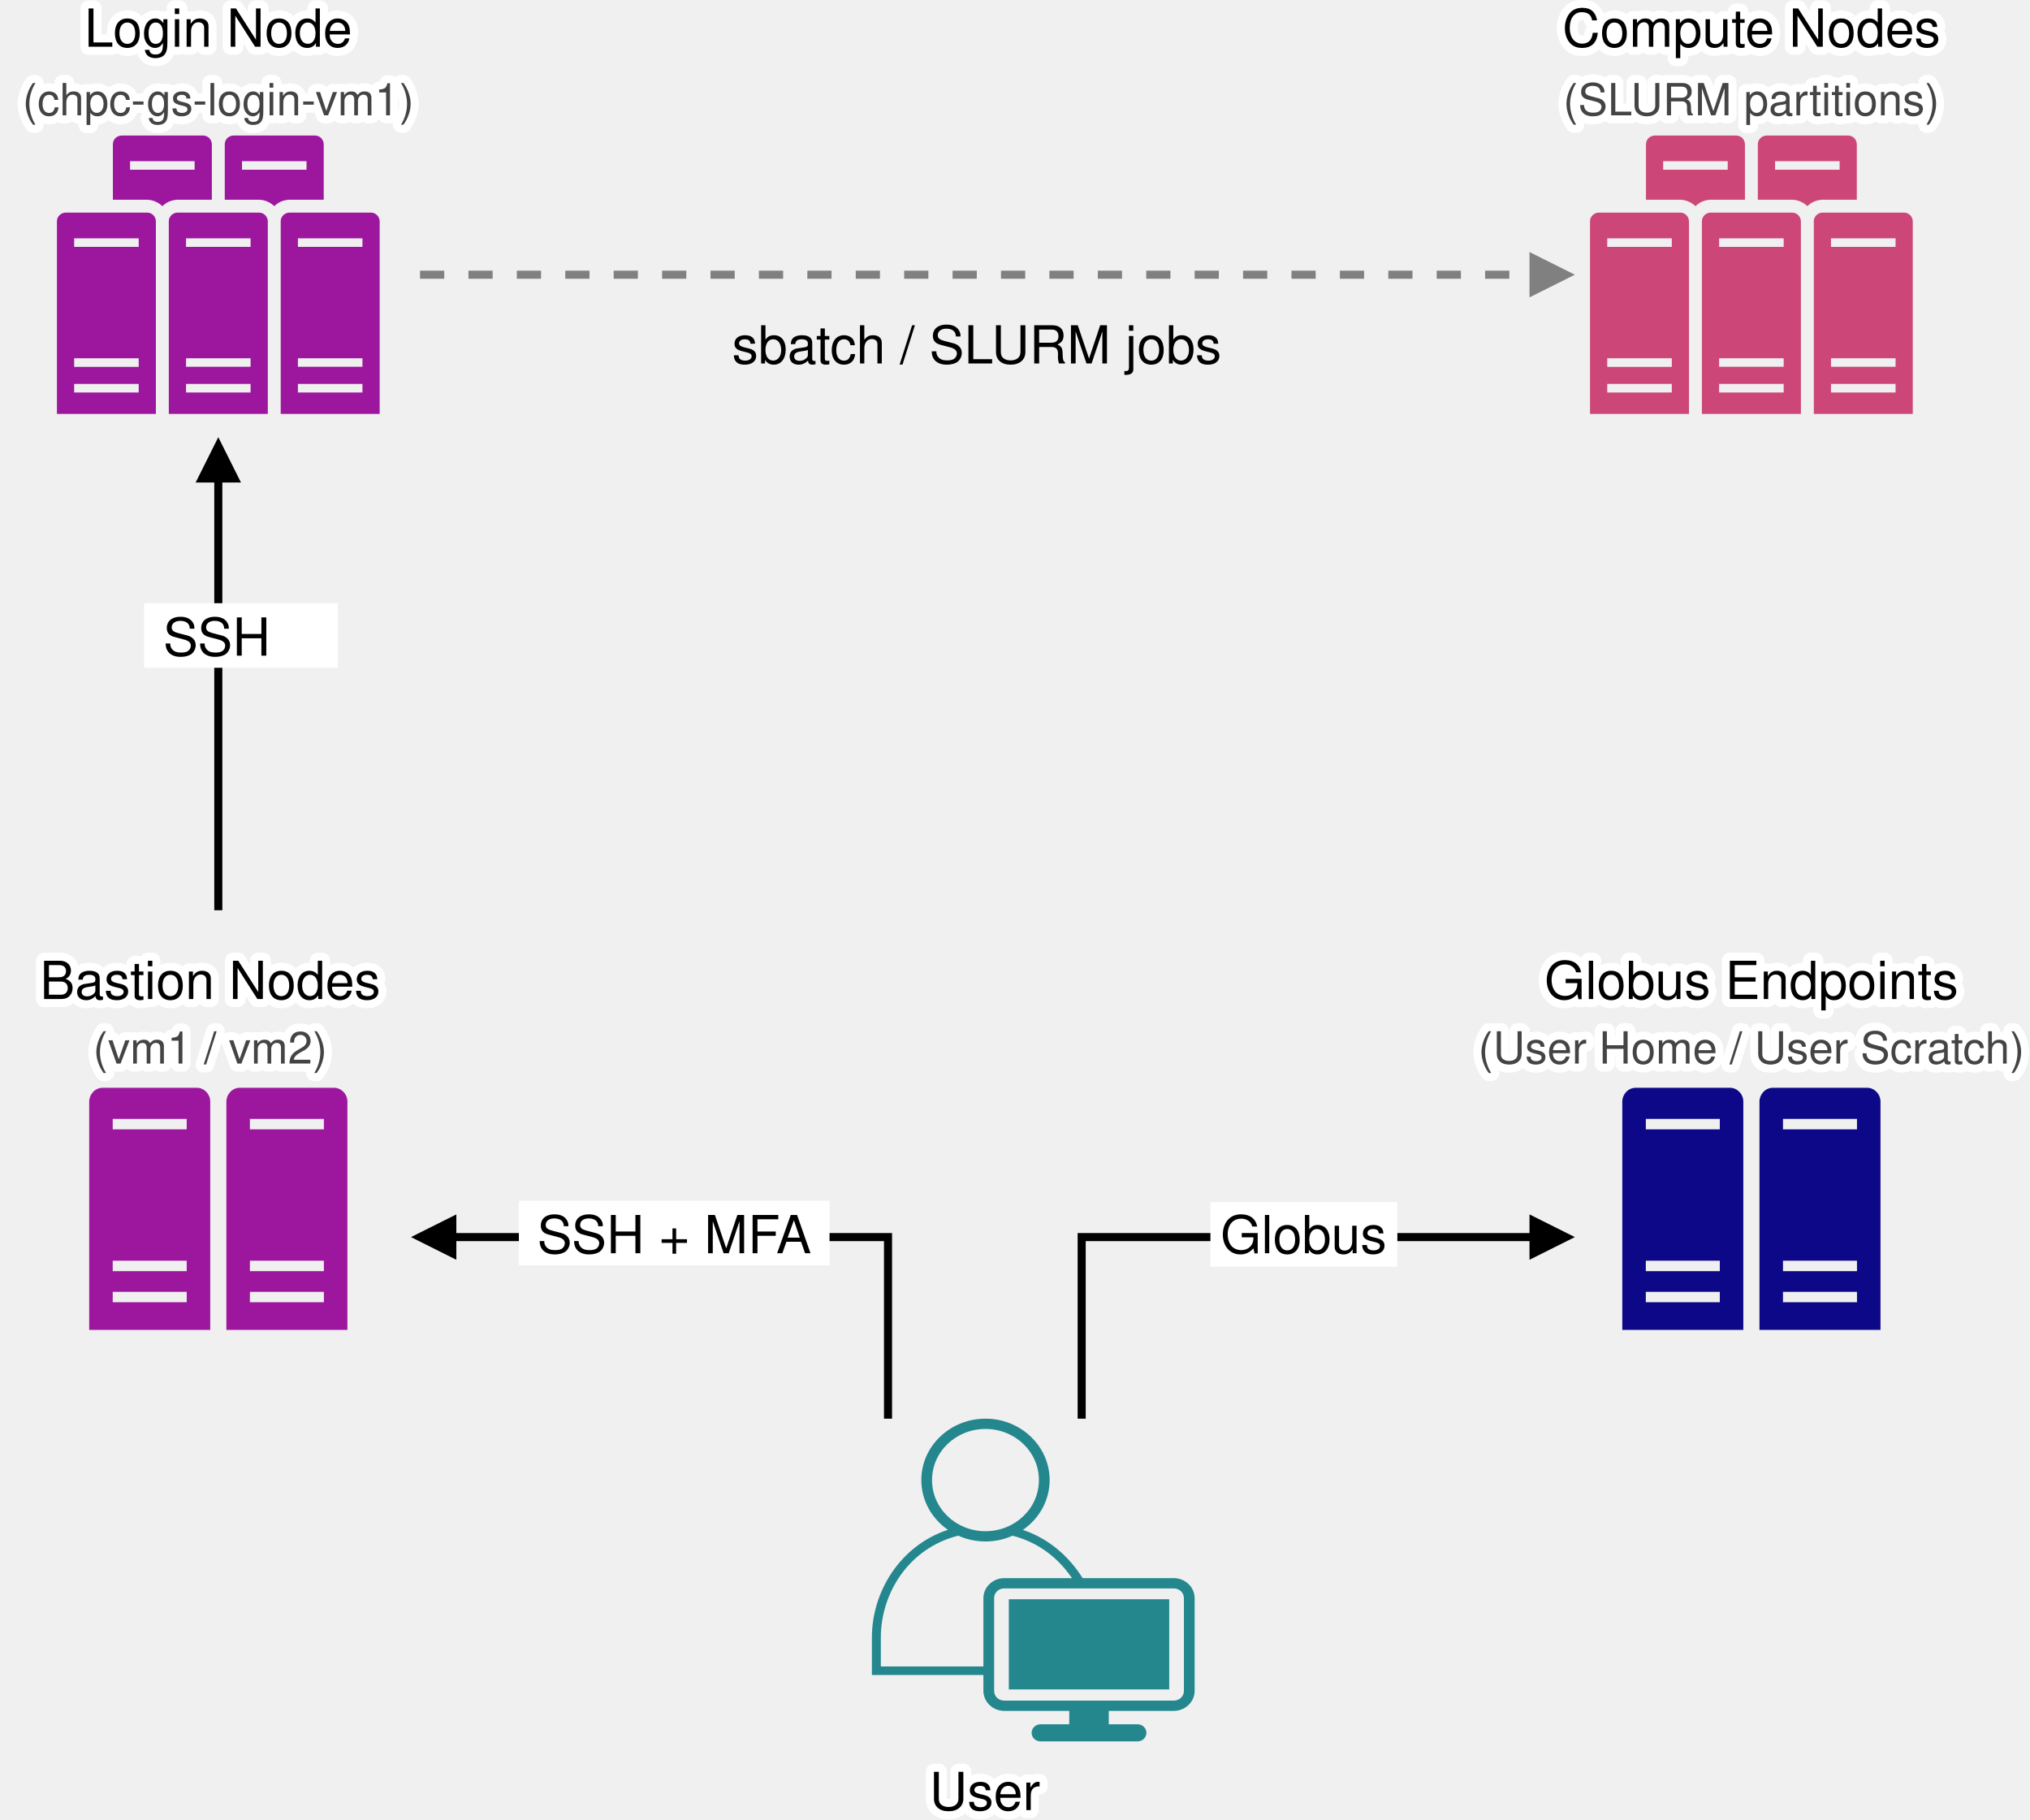
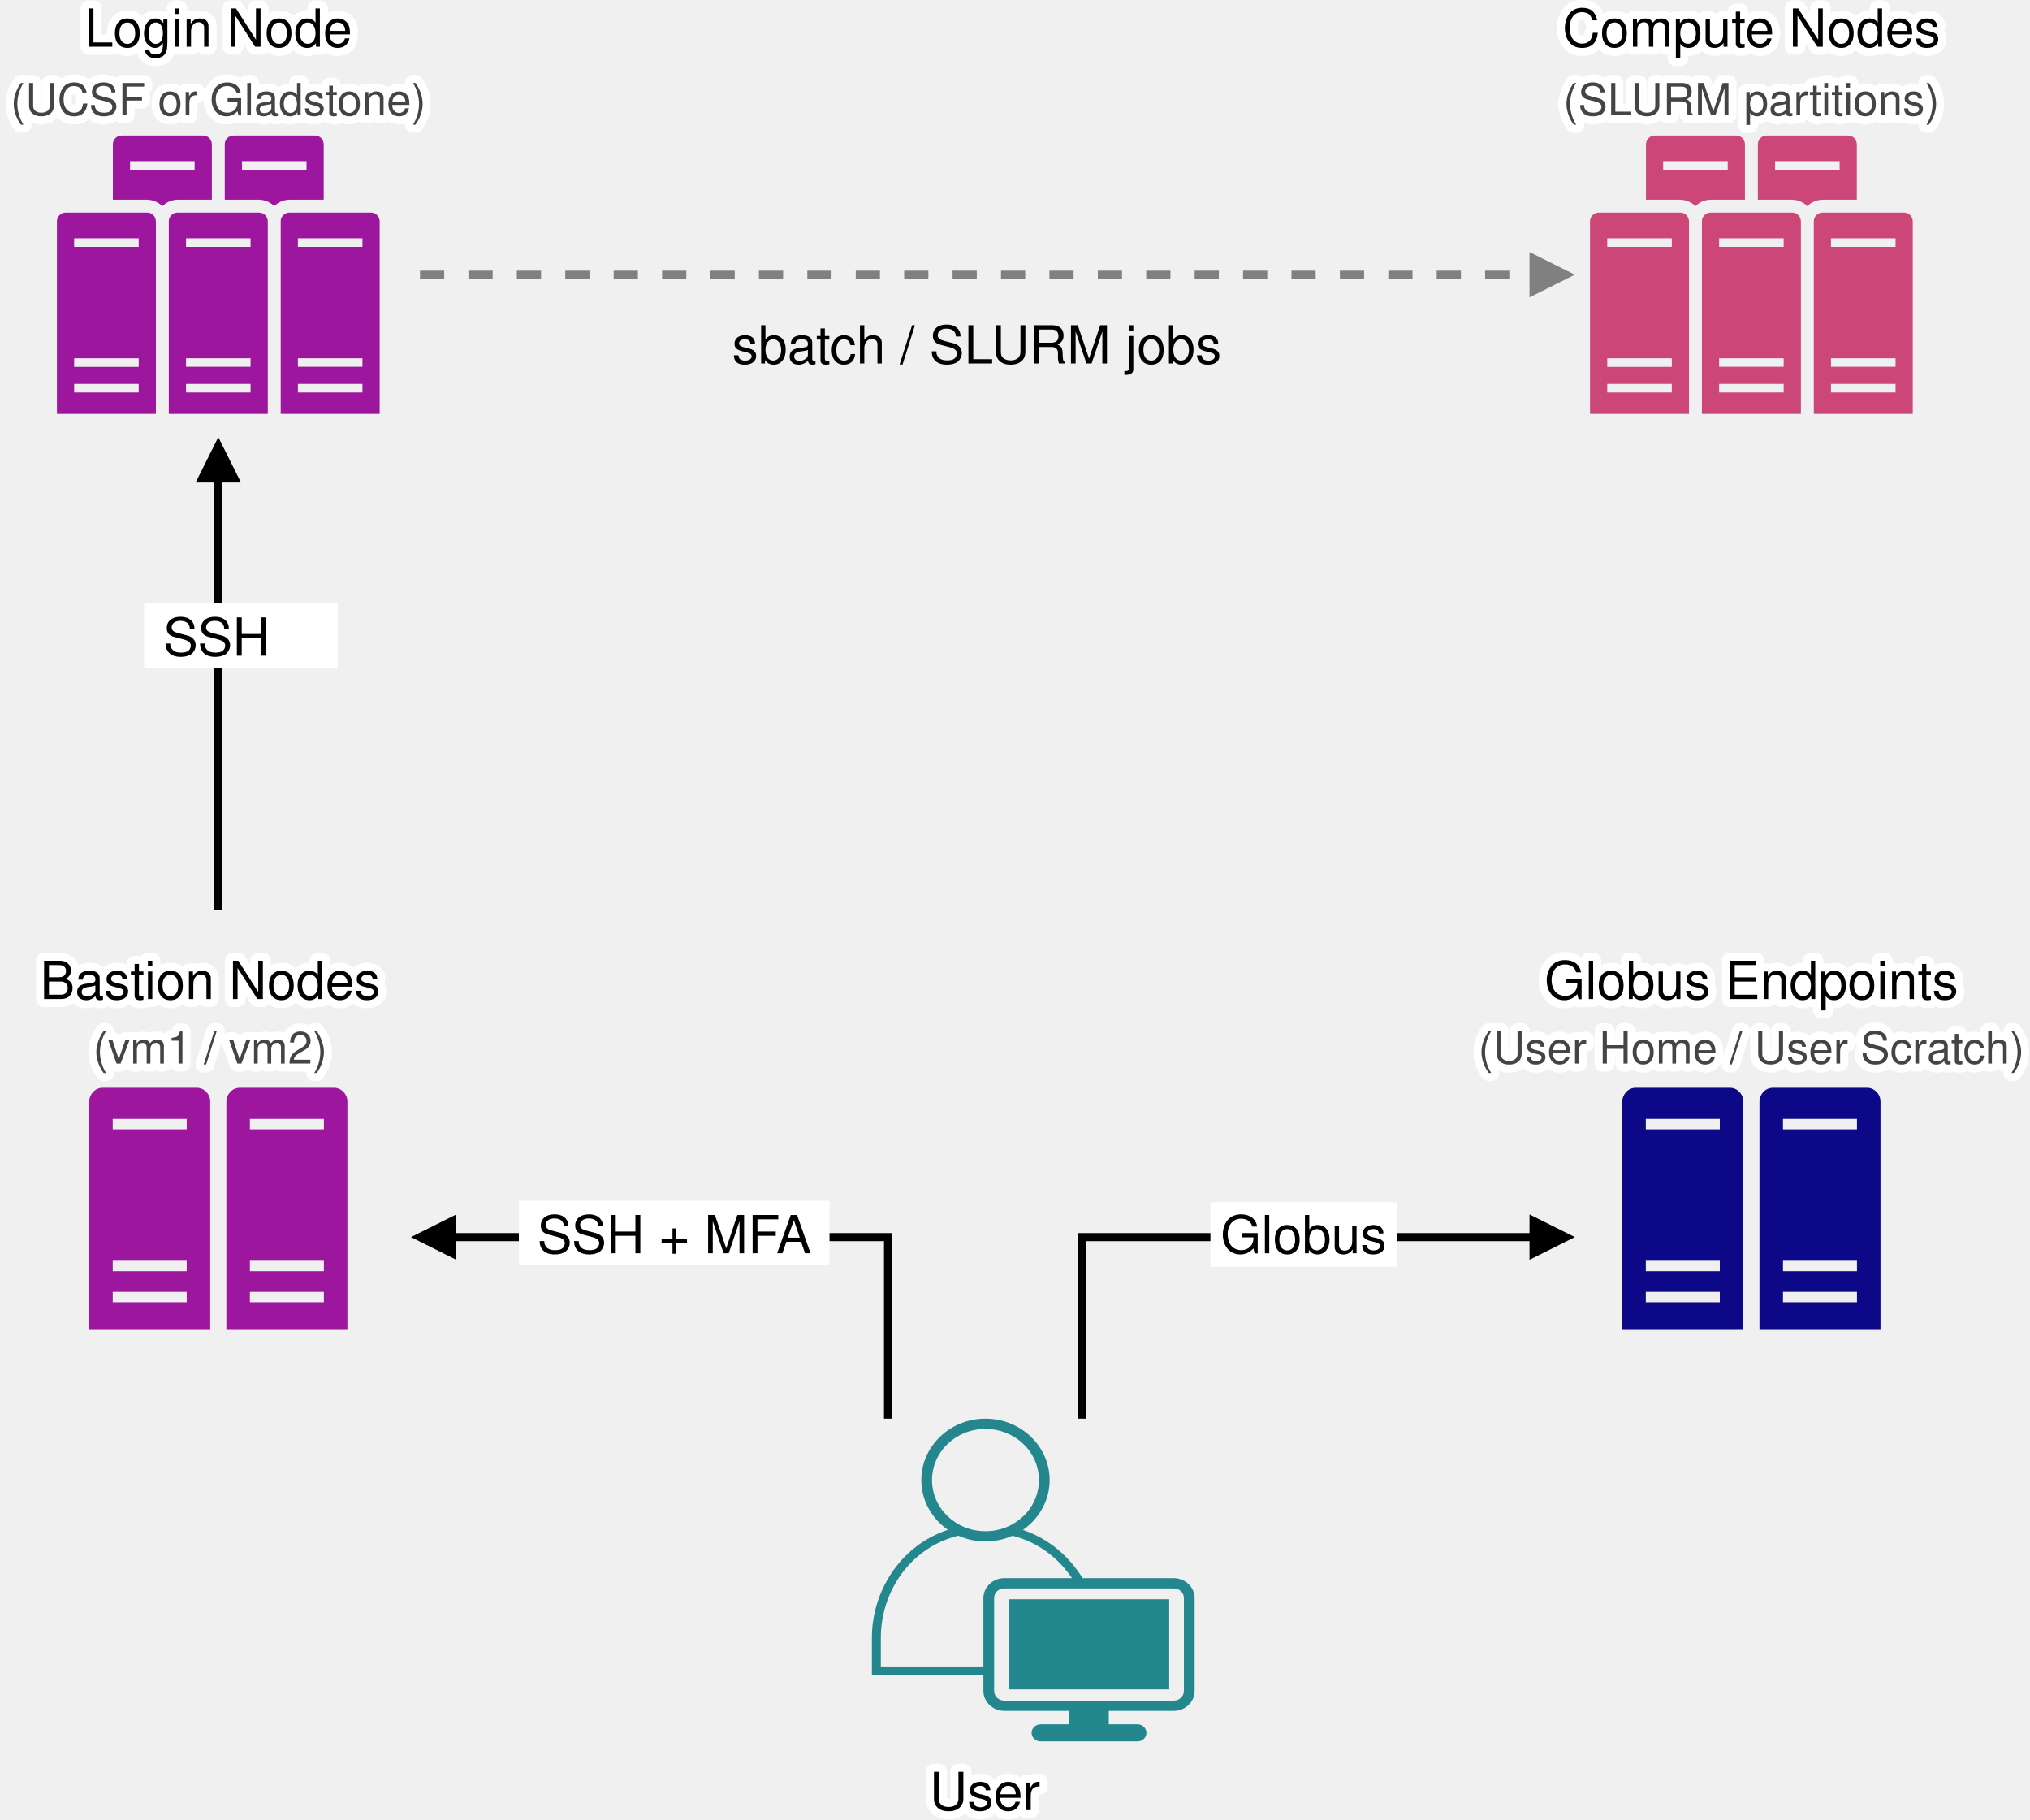
- <svg xmlns="http://www.w3.org/2000/svg" version="1.1" width="503.166" height="450.839" viewBox="80 0 503.166 450.839" content="&lt;mxfile host=&quot;app.diagrams.net&quot; agent=&quot;Claude&quot; version=&quot;24.0.0&quot;&gt;&#10;  &lt;diagram name=&quot;CoreHPC&quot; id=&quot;corehpc-1&quot;&gt;&#10;    &lt;mxGraphModel dx=&quot;1422&quot; dy=&quot;800&quot; grid=&quot;1&quot; gridSize=&quot;10&quot; guides=&quot;1&quot; tooltips=&quot;1&quot;&#10;                  connect=&quot;1&quot; arrows=&quot;1&quot; fold=&quot;1&quot; page=&quot;1&quot; pageScale=&quot;1&quot;&#10;                  pageWidth=&quot;850&quot; pageHeight=&quot;1100&quot; math=&quot;0&quot; shadow=&quot;0&quot;&gt;&#10;      &lt;root&gt;&#10;        &lt;mxCell id=&quot;0&quot;/&gt;&#10;        &lt;mxCell id=&quot;1&quot; parent=&quot;0&quot;/&gt;&#10;        &lt;mxCell id=&quot;login&quot; value=&quot;Login Node&#10;(chpc-ucsf-login-vm1)&quot; style=&quot;sketch=0;pointerEvents=1;shadow=0;dashed=0;html=1;strokeColor=none;labelPosition=center;verticalLabelPosition=bottom;verticalAlign=top;outlineConnect=0;align=center;shape=mxgraph.office.servers.physical_host_farm;fillColor=#ED7953;fontSize=13;&quot; vertex=&quot;1&quot; parent=&quot;1&quot;&gt;&#10;          &lt;mxGeometry x=&quot;70&quot; y=&quot;70&quot; width=&quot;80&quot; height=&quot;69&quot; as=&quot;geometry&quot;/&gt;&#10;        &lt;/mxCell&gt;&#10;        &lt;mxCell id=&quot;compute&quot; value=&quot;Compute Nodes&#10;(SLURM partitions)&quot; style=&quot;sketch=0;pointerEvents=1;shadow=0;dashed=0;html=1;strokeColor=none;labelPosition=center;verticalLabelPosition=bottom;verticalAlign=top;outlineConnect=0;align=center;shape=mxgraph.office.servers.physical_host_farm;fillColor=#CC4778;fontSize=13;&quot; vertex=&quot;1&quot; parent=&quot;1&quot;&gt;&#10;          &lt;mxGeometry x=&quot;610&quot; y=&quot;70&quot; width=&quot;80&quot; height=&quot;69&quot; as=&quot;geometry&quot;/&gt;&#10;        &lt;/mxCell&gt;&#10;        &lt;mxCell id=&quot;bastion_g&quot; value=&quot;&quot; style=&quot;group;fontSize=13;&quot; vertex=&quot;1&quot; connectable=&quot;0&quot; parent=&quot;1&quot;&gt;&#10;          &lt;mxGeometry x=&quot;70&quot; y=&quot;230&quot; width=&quot;80&quot; height=&quot;88&quot; as=&quot;geometry&quot;/&gt;&#10;        &lt;/mxCell&gt;&#10;        &lt;mxCell id=&quot;bastion_g2&quot; value=&quot;&quot; style=&quot;group;fontSize=13;&quot; vertex=&quot;1&quot; connectable=&quot;0&quot; parent=&quot;bastion_g&quot;&gt;&#10;          &lt;mxGeometry x=&quot;0&quot; y=&quot;0&quot; width=&quot;64&quot; height=&quot;60&quot; as=&quot;geometry&quot;/&gt;&#10;        &lt;/mxCell&gt;&#10;        &lt;mxCell id=&quot;bastion_h1&quot; value=&quot;&quot; style=&quot;fontColor=#0066CC;verticalAlign=top;verticalLabelPosition=bottom;labelPosition=center;align=center;html=1;outlineConnect=0;fillColor=#9C179E;strokeColor=none;gradientColor=none;gradientDirection=north;strokeWidth=2;shape=mxgraph.office.servers.physical_host;sketch=0;pointerEvents=1;shadow=0;dashed=0;fontSize=13;&quot; vertex=&quot;1&quot; parent=&quot;bastion_g2&quot;&gt;&#10;          &lt;mxGeometry x=&quot;0&quot; y=&quot;0&quot; width=&quot;30&quot; height=&quot;60&quot; as=&quot;geometry&quot;/&gt;&#10;        &lt;/mxCell&gt;&#10;        &lt;mxCell id=&quot;bastion_h2&quot; value=&quot;&quot; style=&quot;fontColor=#0066CC;verticalAlign=top;verticalLabelPosition=bottom;labelPosition=center;align=center;html=1;outlineConnect=0;fillColor=#9C179E;strokeColor=none;gradientColor=none;gradientDirection=north;strokeWidth=2;shape=mxgraph.office.servers.physical_host;sketch=0;pointerEvents=1;shadow=0;dashed=0;fontSize=13;&quot; vertex=&quot;1&quot; parent=&quot;bastion_g2&quot;&gt;&#10;          &lt;mxGeometry x=&quot;34&quot; y=&quot;0&quot; width=&quot;30&quot; height=&quot;60&quot; as=&quot;geometry&quot;/&gt;&#10;        &lt;/mxCell&gt;&#10;        &lt;mxCell id=&quot;bastion_lbl&quot; value=&quot;Bastion Nodes&#10;(vm1 / vm2)&quot; style=&quot;text;html=1;strokeColor=none;fillColor=none;align=center;verticalAlign=middle;whiteSpace=wrap;rounded=0;fontSize=13;&quot; vertex=&quot;1&quot; parent=&quot;bastion_g&quot;&gt;&#10;          &lt;mxGeometry x=&quot;-7&quot; y=&quot;63&quot; width=&quot;90&quot; height=&quot;30&quot; as=&quot;geometry&quot;/&gt;&#10;        &lt;/mxCell&gt;&#10;        &lt;mxCell id=&quot;globus_g&quot; value=&quot;&quot; style=&quot;group;fontSize=13;&quot; vertex=&quot;1&quot; connectable=&quot;0&quot; parent=&quot;1&quot;&gt;&#10;          &lt;mxGeometry x=&quot;610&quot; y=&quot;230&quot; width=&quot;80&quot; height=&quot;93&quot; as=&quot;geometry&quot;/&gt;&#10;        &lt;/mxCell&gt;&#10;        &lt;mxCell id=&quot;globus_g2&quot; value=&quot;&quot; style=&quot;group;fontSize=13;&quot; vertex=&quot;1&quot; connectable=&quot;0&quot; parent=&quot;globus_g&quot;&gt;&#10;          &lt;mxGeometry x=&quot;0&quot; y=&quot;0&quot; width=&quot;64&quot; height=&quot;60&quot; as=&quot;geometry&quot;/&gt;&#10;        &lt;/mxCell&gt;&#10;        &lt;mxCell id=&quot;globus_h1&quot; value=&quot;&quot; style=&quot;fontColor=#0066CC;verticalAlign=top;verticalLabelPosition=bottom;labelPosition=center;align=center;html=1;outlineConnect=0;fillColor=#0d0887;strokeColor=none;gradientColor=none;gradientDirection=north;strokeWidth=2;shape=mxgraph.office.servers.physical_host;sketch=0;pointerEvents=1;shadow=0;dashed=0;fontSize=13;&quot; vertex=&quot;1&quot; parent=&quot;globus_g2&quot;&gt;&#10;          &lt;mxGeometry x=&quot;0&quot; y=&quot;0&quot; width=&quot;30&quot; height=&quot;60&quot; as=&quot;geometry&quot;/&gt;&#10;        &lt;/mxCell&gt;&#10;        &lt;mxCell id=&quot;globus_h2&quot; value=&quot;&quot; style=&quot;fontColor=#0066CC;verticalAlign=top;verticalLabelPosition=bottom;labelPosition=center;align=center;html=1;outlineConnect=0;fillColor=#0d0887;strokeColor=none;gradientColor=none;gradientDirection=north;strokeWidth=2;shape=mxgraph.office.servers.physical_host;sketch=0;pointerEvents=1;shadow=0;dashed=0;fontSize=13;&quot; vertex=&quot;1&quot; parent=&quot;globus_g2&quot;&gt;&#10;          &lt;mxGeometry x=&quot;34&quot; y=&quot;0&quot; width=&quot;30&quot; height=&quot;60&quot; as=&quot;geometry&quot;/&gt;&#10;        &lt;/mxCell&gt;&#10;        &lt;mxCell id=&quot;globus_lbl&quot; value=&quot;Globus Endpoints&#10;(User Home / User Scratch)&quot; style=&quot;text;html=1;strokeColor=none;fillColor=none;align=center;verticalAlign=middle;whiteSpace=wrap;rounded=0;fontSize=13;&quot; vertex=&quot;1&quot; parent=&quot;globus_g&quot;&gt;&#10;          &lt;mxGeometry x=&quot;-10&quot; y=&quot;63&quot; width=&quot;110&quot; height=&quot;30&quot; as=&quot;geometry&quot;/&gt;&#10;        &lt;/mxCell&gt;&#10;        &lt;mxCell id=&quot;user&quot; value=&quot;User&quot; style=&quot;points=[[0.35,0,0],[0.98,0.51,0],[1,0.71,0],[0.67,1,0],[0,0.795,0],[0,0.65,0]];verticalLabelPosition=bottom;sketch=0;html=1;verticalAlign=top;aspect=fixed;align=center;pointerEvents=1;shape=mxgraph.cisco19.user;fillColor=#24878e;strokeColor=#24878e;fontSize=13;&quot; vertex=&quot;1&quot; parent=&quot;1&quot;&gt;&#10;          &lt;mxGeometry x=&quot;340&quot; y=&quot;380&quot; width=&quot;80&quot; height=&quot;80&quot; as=&quot;geometry&quot;/&gt;&#10;        &lt;/mxCell&gt;&#10;        &lt;mxCell id=&quot;e_user_bastion&quot; style=&quot;edgeStyle=orthogonalEdgeStyle;rounded=1;orthogonalLoop=1;jettySize=auto;html=1;curved=0;strokeWidth=2;fontSize=13;&quot; edge=&quot;1&quot; parent=&quot;1&quot; source=&quot;user&quot; target=&quot;bastion_g&quot;&gt;&#10;          &lt;mxGeometry relative=&quot;1&quot; as=&quot;geometry&quot;&gt;&#10;          &lt;/mxGeometry&gt;&#10;        &lt;/mxCell&gt;&#10;        &lt;mxCell id=&quot;e_user_bastion_lbl&quot; value=&quot;SSH + MFA&quot; style=&quot;edgeLabel;html=1;align=center;verticalAlign=middle;resizable=0;points=[];fontSize=13;background=#ffffff;&quot; vertex=&quot;1&quot; connectable=&quot;0&quot; parent=&quot;e_user_bastion&quot;&gt;&#10;          &lt;mxGeometry relative=&quot;1&quot; as=&quot;geometry&quot;&gt;&lt;mxPoint as=&quot;offset&quot;/&gt;&lt;/mxGeometry&gt;&#10;        &lt;/mxCell&gt;&#10;        &lt;mxCell id=&quot;e_user_globus&quot; style=&quot;edgeStyle=orthogonalEdgeStyle;rounded=1;orthogonalLoop=1;jettySize=auto;html=1;curved=0;strokeWidth=2;fontSize=13;&quot; edge=&quot;1&quot; parent=&quot;1&quot; source=&quot;user&quot; target=&quot;globus_g&quot;&gt;&#10;          &lt;mxGeometry relative=&quot;1&quot; as=&quot;geometry&quot;&gt;&#10;          &lt;/mxGeometry&gt;&#10;        &lt;/mxCell&gt;&#10;        &lt;mxCell id=&quot;e_user_globus_lbl&quot; value=&quot;Globus&quot; style=&quot;edgeLabel;html=1;align=center;verticalAlign=middle;resizable=0;points=[];fontSize=13;background=#ffffff;&quot; vertex=&quot;1&quot; connectable=&quot;0&quot; parent=&quot;e_user_globus&quot;&gt;&#10;          &lt;mxGeometry relative=&quot;1&quot; as=&quot;geometry&quot;&gt;&lt;mxPoint as=&quot;offset&quot;/&gt;&lt;/mxGeometry&gt;&#10;        &lt;/mxCell&gt;&#10;        &lt;mxCell id=&quot;e_bastion_login&quot; style=&quot;edgeStyle=orthogonalEdgeStyle;rounded=1;orthogonalLoop=1;jettySize=auto;html=1;curved=0;strokeWidth=2;fontSize=13;&quot; edge=&quot;1&quot; parent=&quot;1&quot; source=&quot;bastion_g&quot; target=&quot;login&quot;&gt;&#10;          &lt;mxGeometry relative=&quot;1&quot; as=&quot;geometry&quot;&gt;&#10;          &lt;/mxGeometry&gt;&#10;        &lt;/mxCell&gt;&#10;        &lt;mxCell id=&quot;e_bastion_login_lbl&quot; value=&quot;SSH&quot; style=&quot;edgeLabel;html=1;align=center;verticalAlign=middle;resizable=0;points=[];fontSize=13;background=#ffffff;&quot; vertex=&quot;1&quot; connectable=&quot;0&quot; parent=&quot;e_bastion_login&quot;&gt;&#10;          &lt;mxGeometry relative=&quot;1&quot; as=&quot;geometry&quot;&gt;&lt;mxPoint as=&quot;offset&quot;/&gt;&lt;/mxGeometry&gt;&#10;        &lt;/mxCell&gt;&#10;        &lt;mxCell id=&quot;e_login_compute&quot; style=&quot;edgeStyle=orthogonalEdgeStyle;rounded=1;orthogonalLoop=1;jettySize=auto;html=1;curved=0;strokeWidth=2;fillColor=#f8cecc;strokeColor=#808080;fontSize=13;dashed=1;&quot; edge=&quot;1&quot; parent=&quot;1&quot; source=&quot;login&quot; target=&quot;compute&quot;&gt;&#10;          &lt;mxGeometry relative=&quot;1&quot; as=&quot;geometry&quot;&gt;&#10;          &lt;/mxGeometry&gt;&#10;        &lt;/mxCell&gt;&#10;        &lt;mxCell id=&quot;e_login_compute_lbl&quot; value=&quot;sbatch / SLURM jobs&quot; style=&quot;edgeLabel;html=1;align=center;verticalAlign=middle;resizable=0;points=[];fontSize=13;background=#ffffff;&quot; vertex=&quot;1&quot; connectable=&quot;0&quot; parent=&quot;e_login_compute&quot;&gt;&#10;          &lt;mxGeometry relative=&quot;1&quot; as=&quot;geometry&quot;&gt;&lt;mxPoint as=&quot;offset&quot;/&gt;&lt;/mxGeometry&gt;&#10;        &lt;/mxCell&gt;&#10;      &lt;/root&gt;&#10;    &lt;/mxGraphModel&gt;&#10;  &lt;/diagram&gt;&#10;&lt;/mxfile&gt;" id="svg28">
+ <svg xmlns="http://www.w3.org/2000/svg" version="1.1" width="503.166" height="450.839" viewBox="80 0 503.166 450.839" content="&lt;mxfile host=&quot;app.diagrams.net&quot; agent=&quot;Claude&quot; version=&quot;24.0.0&quot;&gt;&#10;  &lt;diagram name=&quot;CoreHPC&quot; id=&quot;corehpc-1&quot;&gt;&#10;    &lt;mxGraphModel dx=&quot;1422&quot; dy=&quot;800&quot; grid=&quot;1&quot; gridSize=&quot;10&quot; guides=&quot;1&quot; tooltips=&quot;1&quot;&#10;                  connect=&quot;1&quot; arrows=&quot;1&quot; fold=&quot;1&quot; page=&quot;1&quot; pageScale=&quot;1&quot;&#10;                  pageWidth=&quot;850&quot; pageHeight=&quot;1100&quot; math=&quot;0&quot; shadow=&quot;0&quot;&gt;&#10;      &lt;root&gt;&#10;        &lt;mxCell id=&quot;0&quot;/&gt;&#10;        &lt;mxCell id=&quot;1&quot; parent=&quot;0&quot;/&gt;&#10;        &lt;mxCell id=&quot;login&quot; value=&quot;Login Node&#10;(UCSF or Gladstone)&quot; style=&quot;sketch=0;pointerEvents=1;shadow=0;dashed=0;html=1;strokeColor=none;labelPosition=center;verticalLabelPosition=bottom;verticalAlign=top;outlineConnect=0;align=center;shape=mxgraph.office.servers.physical_host_farm;fillColor=#ED7953;fontSize=13;&quot; vertex=&quot;1&quot; parent=&quot;1&quot;&gt;&#10;          &lt;mxGeometry x=&quot;70&quot; y=&quot;70&quot; width=&quot;80&quot; height=&quot;69&quot; as=&quot;geometry&quot;/&gt;&#10;        &lt;/mxCell&gt;&#10;        &lt;mxCell id=&quot;compute&quot; value=&quot;Compute Nodes&#10;(SLURM partitions)&quot; style=&quot;sketch=0;pointerEvents=1;shadow=0;dashed=0;html=1;strokeColor=none;labelPosition=center;verticalLabelPosition=bottom;verticalAlign=top;outlineConnect=0;align=center;shape=mxgraph.office.servers.physical_host_farm;fillColor=#CC4778;fontSize=13;&quot; vertex=&quot;1&quot; parent=&quot;1&quot;&gt;&#10;          &lt;mxGeometry x=&quot;610&quot; y=&quot;70&quot; width=&quot;80&quot; height=&quot;69&quot; as=&quot;geometry&quot;/&gt;&#10;        &lt;/mxCell&gt;&#10;        &lt;mxCell id=&quot;bastion_g&quot; value=&quot;&quot; style=&quot;group;fontSize=13;&quot; vertex=&quot;1&quot; connectable=&quot;0&quot; parent=&quot;1&quot;&gt;&#10;          &lt;mxGeometry x=&quot;70&quot; y=&quot;230&quot; width=&quot;80&quot; height=&quot;88&quot; as=&quot;geometry&quot;/&gt;&#10;        &lt;/mxCell&gt;&#10;        &lt;mxCell id=&quot;bastion_g2&quot; value=&quot;&quot; style=&quot;group;fontSize=13;&quot; vertex=&quot;1&quot; connectable=&quot;0&quot; parent=&quot;bastion_g&quot;&gt;&#10;          &lt;mxGeometry x=&quot;0&quot; y=&quot;0&quot; width=&quot;64&quot; height=&quot;60&quot; as=&quot;geometry&quot;/&gt;&#10;        &lt;/mxCell&gt;&#10;        &lt;mxCell id=&quot;bastion_h1&quot; value=&quot;&quot; style=&quot;fontColor=#0066CC;verticalAlign=top;verticalLabelPosition=bottom;labelPosition=center;align=center;html=1;outlineConnect=0;fillColor=#9C179E;strokeColor=none;gradientColor=none;gradientDirection=north;strokeWidth=2;shape=mxgraph.office.servers.physical_host;sketch=0;pointerEvents=1;shadow=0;dashed=0;fontSize=13;&quot; vertex=&quot;1&quot; parent=&quot;bastion_g2&quot;&gt;&#10;          &lt;mxGeometry x=&quot;0&quot; y=&quot;0&quot; width=&quot;30&quot; height=&quot;60&quot; as=&quot;geometry&quot;/&gt;&#10;        &lt;/mxCell&gt;&#10;        &lt;mxCell id=&quot;bastion_h2&quot; value=&quot;&quot; style=&quot;fontColor=#0066CC;verticalAlign=top;verticalLabelPosition=bottom;labelPosition=center;align=center;html=1;outlineConnect=0;fillColor=#9C179E;strokeColor=none;gradientColor=none;gradientDirection=north;strokeWidth=2;shape=mxgraph.office.servers.physical_host;sketch=0;pointerEvents=1;shadow=0;dashed=0;fontSize=13;&quot; vertex=&quot;1&quot; parent=&quot;bastion_g2&quot;&gt;&#10;          &lt;mxGeometry x=&quot;34&quot; y=&quot;0&quot; width=&quot;30&quot; height=&quot;60&quot; as=&quot;geometry&quot;/&gt;&#10;        &lt;/mxCell&gt;&#10;        &lt;mxCell id=&quot;bastion_lbl&quot; value=&quot;Bastion Nodes&#10;(vm1 / vm2)&quot; style=&quot;text;html=1;strokeColor=none;fillColor=none;align=center;verticalAlign=middle;whiteSpace=wrap;rounded=0;fontSize=13;&quot; vertex=&quot;1&quot; parent=&quot;bastion_g&quot;&gt;&#10;          &lt;mxGeometry x=&quot;-7&quot; y=&quot;63&quot; width=&quot;90&quot; height=&quot;30&quot; as=&quot;geometry&quot;/&gt;&#10;        &lt;/mxCell&gt;&#10;        &lt;mxCell id=&quot;globus_g&quot; value=&quot;&quot; style=&quot;group;fontSize=13;&quot; vertex=&quot;1&quot; connectable=&quot;0&quot; parent=&quot;1&quot;&gt;&#10;          &lt;mxGeometry x=&quot;610&quot; y=&quot;230&quot; width=&quot;80&quot; height=&quot;93&quot; as=&quot;geometry&quot;/&gt;&#10;        &lt;/mxCell&gt;&#10;        &lt;mxCell id=&quot;globus_g2&quot; value=&quot;&quot; style=&quot;group;fontSize=13;&quot; vertex=&quot;1&quot; connectable=&quot;0&quot; parent=&quot;globus_g&quot;&gt;&#10;          &lt;mxGeometry x=&quot;0&quot; y=&quot;0&quot; width=&quot;64&quot; height=&quot;60&quot; as=&quot;geometry&quot;/&gt;&#10;        &lt;/mxCell&gt;&#10;        &lt;mxCell id=&quot;globus_h1&quot; value=&quot;&quot; style=&quot;fontColor=#0066CC;verticalAlign=top;verticalLabelPosition=bottom;labelPosition=center;align=center;html=1;outlineConnect=0;fillColor=#0d0887;strokeColor=none;gradientColor=none;gradientDirection=north;strokeWidth=2;shape=mxgraph.office.servers.physical_host;sketch=0;pointerEvents=1;shadow=0;dashed=0;fontSize=13;&quot; vertex=&quot;1&quot; parent=&quot;globus_g2&quot;&gt;&#10;          &lt;mxGeometry x=&quot;0&quot; y=&quot;0&quot; width=&quot;30&quot; height=&quot;60&quot; as=&quot;geometry&quot;/&gt;&#10;        &lt;/mxCell&gt;&#10;        &lt;mxCell id=&quot;globus_h2&quot; value=&quot;&quot; style=&quot;fontColor=#0066CC;verticalAlign=top;verticalLabelPosition=bottom;labelPosition=center;align=center;html=1;outlineConnect=0;fillColor=#0d0887;strokeColor=none;gradientColor=none;gradientDirection=north;strokeWidth=2;shape=mxgraph.office.servers.physical_host;sketch=0;pointerEvents=1;shadow=0;dashed=0;fontSize=13;&quot; vertex=&quot;1&quot; parent=&quot;globus_g2&quot;&gt;&#10;          &lt;mxGeometry x=&quot;34&quot; y=&quot;0&quot; width=&quot;30&quot; height=&quot;60&quot; as=&quot;geometry&quot;/&gt;&#10;        &lt;/mxCell&gt;&#10;        &lt;mxCell id=&quot;globus_lbl&quot; value=&quot;Globus Endpoints&#10;(User Home / User Scratch)&quot; style=&quot;text;html=1;strokeColor=none;fillColor=none;align=center;verticalAlign=middle;whiteSpace=wrap;rounded=0;fontSize=13;&quot; vertex=&quot;1&quot; parent=&quot;globus_g&quot;&gt;&#10;          &lt;mxGeometry x=&quot;-10&quot; y=&quot;63&quot; width=&quot;110&quot; height=&quot;30&quot; as=&quot;geometry&quot;/&gt;&#10;        &lt;/mxCell&gt;&#10;        &lt;mxCell id=&quot;user&quot; value=&quot;User&quot; style=&quot;points=[[0.35,0,0],[0.98,0.51,0],[1,0.71,0],[0.67,1,0],[0,0.795,0],[0,0.65,0]];verticalLabelPosition=bottom;sketch=0;html=1;verticalAlign=top;aspect=fixed;align=center;pointerEvents=1;shape=mxgraph.cisco19.user;fillColor=#24878e;strokeColor=#24878e;fontSize=13;&quot; vertex=&quot;1&quot; parent=&quot;1&quot;&gt;&#10;          &lt;mxGeometry x=&quot;340&quot; y=&quot;380&quot; width=&quot;80&quot; height=&quot;80&quot; as=&quot;geometry&quot;/&gt;&#10;        &lt;/mxCell&gt;&#10;        &lt;mxCell id=&quot;e_user_bastion&quot; style=&quot;edgeStyle=orthogonalEdgeStyle;rounded=1;orthogonalLoop=1;jettySize=auto;html=1;curved=0;strokeWidth=2;fontSize=13;&quot; edge=&quot;1&quot; parent=&quot;1&quot; source=&quot;user&quot; target=&quot;bastion_g&quot;&gt;&#10;          &lt;mxGeometry relative=&quot;1&quot; as=&quot;geometry&quot;&gt;&#10;          &lt;/mxGeometry&gt;&#10;        &lt;/mxCell&gt;&#10;        &lt;mxCell id=&quot;e_user_bastion_lbl&quot; value=&quot;SSH + MFA&quot; style=&quot;edgeLabel;html=1;align=center;verticalAlign=middle;resizable=0;points=[];fontSize=13;background=#ffffff;&quot; vertex=&quot;1&quot; connectable=&quot;0&quot; parent=&quot;e_user_bastion&quot;&gt;&#10;          &lt;mxGeometry relative=&quot;1&quot; as=&quot;geometry&quot;&gt;&lt;mxPoint as=&quot;offset&quot;/&gt;&lt;/mxGeometry&gt;&#10;        &lt;/mxCell&gt;&#10;        &lt;mxCell id=&quot;e_user_globus&quot; style=&quot;edgeStyle=orthogonalEdgeStyle;rounded=1;orthogonalLoop=1;jettySize=auto;html=1;curved=0;strokeWidth=2;fontSize=13;&quot; edge=&quot;1&quot; parent=&quot;1&quot; source=&quot;user&quot; target=&quot;globus_g&quot;&gt;&#10;          &lt;mxGeometry relative=&quot;1&quot; as=&quot;geometry&quot;&gt;&#10;          &lt;/mxGeometry&gt;&#10;        &lt;/mxCell&gt;&#10;        &lt;mxCell id=&quot;e_user_globus_lbl&quot; value=&quot;Globus&quot; style=&quot;edgeLabel;html=1;align=center;verticalAlign=middle;resizable=0;points=[];fontSize=13;background=#ffffff;&quot; vertex=&quot;1&quot; connectable=&quot;0&quot; parent=&quot;e_user_globus&quot;&gt;&#10;          &lt;mxGeometry relative=&quot;1&quot; as=&quot;geometry&quot;&gt;&lt;mxPoint as=&quot;offset&quot;/&gt;&lt;/mxGeometry&gt;&#10;        &lt;/mxCell&gt;&#10;        &lt;mxCell id=&quot;e_bastion_login&quot; style=&quot;edgeStyle=orthogonalEdgeStyle;rounded=1;orthogonalLoop=1;jettySize=auto;html=1;curved=0;strokeWidth=2;fontSize=13;&quot; edge=&quot;1&quot; parent=&quot;1&quot; source=&quot;bastion_g&quot; target=&quot;login&quot;&gt;&#10;          &lt;mxGeometry relative=&quot;1&quot; as=&quot;geometry&quot;&gt;&#10;          &lt;/mxGeometry&gt;&#10;        &lt;/mxCell&gt;&#10;        &lt;mxCell id=&quot;e_bastion_login_lbl&quot; value=&quot;SSH&quot; style=&quot;edgeLabel;html=1;align=center;verticalAlign=middle;resizable=0;points=[];fontSize=13;background=#ffffff;&quot; vertex=&quot;1&quot; connectable=&quot;0&quot; parent=&quot;e_bastion_login&quot;&gt;&#10;          &lt;mxGeometry relative=&quot;1&quot; as=&quot;geometry&quot;&gt;&lt;mxPoint as=&quot;offset&quot;/&gt;&lt;/mxGeometry&gt;&#10;        &lt;/mxCell&gt;&#10;        &lt;mxCell id=&quot;e_login_compute&quot; style=&quot;edgeStyle=orthogonalEdgeStyle;rounded=1;orthogonalLoop=1;jettySize=auto;html=1;curved=0;strokeWidth=2;fillColor=#f8cecc;strokeColor=#808080;fontSize=13;dashed=1;&quot; edge=&quot;1&quot; parent=&quot;1&quot; source=&quot;login&quot; target=&quot;compute&quot;&gt;&#10;          &lt;mxGeometry relative=&quot;1&quot; as=&quot;geometry&quot;&gt;&#10;          &lt;/mxGeometry&gt;&#10;        &lt;/mxCell&gt;&#10;        &lt;mxCell id=&quot;e_login_compute_lbl&quot; value=&quot;sbatch / SLURM jobs&quot; style=&quot;edgeLabel;html=1;align=center;verticalAlign=middle;resizable=0;points=[];fontSize=13;background=#ffffff;&quot; vertex=&quot;1&quot; connectable=&quot;0&quot; parent=&quot;e_login_compute&quot;&gt;&#10;          &lt;mxGeometry relative=&quot;1&quot; as=&quot;geometry&quot;&gt;&lt;mxPoint as=&quot;offset&quot;/&gt;&lt;/mxGeometry&gt;&#10;        &lt;/mxCell&gt;&#10;      &lt;/root&gt;&#10;    &lt;/mxGraphModel&gt;&#10;  &lt;/diagram&gt;&#10;&lt;/mxfile&gt;" id="svg28">
  <defs id="defs28" />
  <g transform="translate(94.11035,-14.92138)" id="g1" style="fill:#9c179e;fill-opacity:1">
    <path d="m 45.87,56.99 h 16 v -2.12 h -16 z M 41.6,64.42 V 50.69 c 0,-1.16 0.88,-2.19 2.3,-2.19 h 19.9 c 1.78,0 2.33,1.39 2.33,2.22 v 13.7 H 57.5 c -1.55,0.1 -2.72,0.7 -3.63,1.59 -0.82,-0.81 -2.12,-1.53 -3.74,-1.59 z M 18.13,56.99 h 16 v -2.12 h -16 z m -4.26,7.43 V 50.69 c 0,-1.16 0.88,-2.19 2.3,-2.19 h 19.9 c 1.78,0 2.33,1.39 2.33,2.22 v 13.7 h -8.63 c -1.55,0.1 -2.72,0.7 -3.63,1.6 -0.82,-0.8 -2.12,-1.54 -3.74,-1.6 z M 59.73,76.1 h 16 v -2.12 h -16 z m 0,29.72 h 16 v -2.12 h -16 z m 0,6.37 h 16 v -2.12 h -16 z m -4.26,5.31 V 69.73 c 0,-1.13 0.98,-2.11 2.16,-2.12 h 20.21 c 1.12,0 2.16,0.9 2.16,2.23 V 117.5 Z M 32,76.1 H 48 V 73.98 H 32 Z m 0,29.72 H 48 V 103.7 H 32 Z m 0,6.37 h 16 v -2.12 H 32 Z m -4.27,5.31 V 69.73 c 0,-1.13 0.98,-2.11 2.17,-2.12 h 20.2 c 1.13,0 2.17,0.9 2.17,2.23 V 117.5 Z M 4.27,76.1 h 16 v -2.12 h -16 z m 0,29.74 h 16 v -2.13 h -16 z m 0,6.35 h 16 v -2.12 h -16 z M 0,117.5 V 69.73 c 0,-1.12 0.98,-2.11 2.16,-2.12 h 20.21 c 1.13,0 2.16,0.9 2.16,2.23 v 47.66 z" fill="#ed7953" stroke="none" id="path1" style="fill:#9c179e;fill-opacity:1" />
  </g>
  <g transform="translate(144.1104,-4.421383)" id="g2">
    <path d="m 375.87,46.49 h 16 v -2.12 h -16 z m -4.27,7.43 V 40.19 c 0,-1.16 0.88,-2.19 2.3,-2.19 h 19.9 c 1.78,0 2.33,1.39 2.33,2.22 v 13.7 h -8.63 c -1.55,0.1 -2.72,0.7 -3.63,1.59 -0.82,-0.81 -2.12,-1.53 -3.74,-1.59 z m -23.47,-7.43 h 16 v -2.12 h -16 z m -4.26,7.43 V 40.19 c 0,-1.16 0.88,-2.19 2.3,-2.19 h 19.9 c 1.78,0 2.33,1.39 2.33,2.22 v 13.7 h -8.63 c -1.55,0.1 -2.72,0.7 -3.63,1.6 -0.82,-0.8 -2.12,-1.54 -3.74,-1.6 z m 45.86,11.68 h 16 v -2.12 h -16 z m 0,29.72 h 16 V 93.2 h -16 z m 0,6.37 h 16 v -2.12 h -16 z M 385.47,107 V 59.23 c 0,-1.13 0.98,-2.11 2.16,-2.12 h 20.21 c 1.12,0 2.16,0.9 2.16,2.23 V 107 Z M 362,65.6 h 16 v -2.12 h -16 z m 0,29.72 h 16 V 93.2 h -16 z m 0,6.37 h 16 V 99.57 H 362 Z M 357.73,107 V 59.23 c 0,-1.13 0.98,-2.11 2.17,-2.12 h 20.2 c 1.13,0 2.17,0.9 2.17,2.23 V 107 Z M 334.27,65.6 h 16 v -2.12 h -16 z m 0,29.74 h 16 v -2.13 h -16 z m 0,6.35 h 16 v -2.12 h -16 z M 330,107 V 59.23 c 0,-1.12 0.98,-2.11 2.16,-2.12 h 20.21 c 1.13,0 2.16,0.9 2.16,2.23 V 107 Z" fill="#cc4778" stroke="none" id="path2" />
  </g>
  <g transform="translate(114.1103,94.57862)" id="g7">
    <path d="m 210.15,257 c -8.77,0 -15.9,6.83 -15.9,15.22 0,5.06 2.6,9.56 6.59,12.32 C 188.95,288.5 182,299.89 182,311.25 v 9.27 h 1.11 26.53 v 3.94 c 0,2.73 2.33,4.96 5.18,4.96 h 16.1 v 3.32 h -7.08 c -1.24,-0.02 -2.25,0.94 -2.25,2.12 0,1.18 1.01,2.14 2.25,2.12 h 23.96 c 1.24,0.02 2.25,-0.94 2.25,-2.12 0,-1.18 -1.01,-2.14 -2.25,-2.12 h -7.08 v -3.32 h 16.1 c 2.85,0 5.18,-2.23 5.18,-4.96 v -22.98 c 0,-2.73 -2.33,-4.96 -5.18,-4.96 h -22.59 c -0.79,-1.27 -1.7,-2.53 -2.73,-3.73 -2.96,-3.47 -6.98,-6.51 -12.07,-8.22 4.01,-2.77 6.63,-7.27 6.63,-12.35 0,-8.39 -7.14,-15.22 -15.91,-15.22 z m 0,2.55 c 7.33,0 13.25,5.65 13.25,12.67 0,7.01 -5.92,12.67 -13.25,12.67 -7.33,0 -13.24,-5.66 -13.24,-12.67 0,-7.02 5.91,-12.67 13.24,-12.67 z M 203.42,286 c 2.05,0.92 4.33,1.43 6.73,1.43 2.4,0 4.67,-0.51 6.71,-1.42 5.57,1.41 9.82,4.49 12.92,8.12 0.66,0.78 1.27,1.58 1.82,2.39 h -16.78 c -2.85,0 -5.18,2.23 -5.18,4.96 v 16.92 h -25.42 v -7.15 c 0,-11.13 7.05,-22.24 19.2,-25.25 z m 11.4,13.07 h 42 c 1.42,0 2.52,1.05 2.52,2.41 v 22.98 c 0,1.36 -1.1,2.41 -2.52,2.41 h -42 c -1.42,0 -2.52,-1.05 -2.52,-2.41 v -22.98 c 0,-1.36 1.1,-2.41 2.52,-2.41 z m 1.12,2.68 v 22.35 h 39.76 v -22.35 z" fill="#24878e" stroke="none" id="path7" />
  </g>
  <g id="g8" transform="translate(24.11035,-36.42138)">
    <g id="g38" transform="translate(0,76)">
      <g transform="translate(-4,73)" id="g3">
        <path d="m 87.83,167.3 h 18.34 v -2.59 H 87.83 Z m 0,35.14 h 18.34 v -2.58 H 87.83 Z M 82,217 v -56.62 c 0,-1.64 1.36,-3.38 3.31,-3.38 h 23.41 c 1.78,0 3.28,1.59 3.28,3.41 V 217 Z m 5.83,-6.86 h 18.34 v -2.57 H 87.83 Z" fill="#9c179e" stroke="none" id="path3" />
      </g>
      <g transform="translate(-4,73)" id="g4">
        <path d="m 121.83,167.3 h 18.34 v -2.59 h -18.34 z m 0,35.14 h 18.34 v -2.58 H 121.83 Z M 116,217 v -56.62 c 0,-1.64 1.36,-3.38 3.31,-3.38 h 23.41 c 1.78,0 3.28,1.59 3.28,3.41 V 217 Z m 5.83,-6.86 h 18.34 v -2.57 h -18.34 z" fill="#9c179e" stroke="none" id="path4" />
      </g>
    </g>
    <g id="g28" transform="translate(-2,-24)">
      <text x="110" y="308" text-anchor="middle" font-family="Helvetica, Arial, sans-serif" font-size="13px" font-weight="normal" fill="#000000" stroke="#ffffff" stroke-width="4" stroke-linejoin="round" paint-order="stroke fill" id="text20">Bastion Nodes</text>
      <text x="110" y="324" text-anchor="middle" font-family="Helvetica, Arial, sans-serif" font-size="11px" font-weight="normal" fill="#444444" stroke="#ffffff" stroke-width="4" stroke-linejoin="round" paint-order="stroke fill" id="text21">(vm1 / vm2)</text>
    </g>
  </g>
  <path d="m 300.11,351.579 v -45 h -108" fill="none" stroke="#000000" stroke-width="2" stroke-miterlimit="10" id="path8" />
  <path d="m 184.11,306.579 8,-4 c 0,0 0,2.667 0,4 0,1.333 0,4 0,4 z" fill="#000000" stroke="#000000" stroke-width="2" stroke-miterlimit="10" id="path9" />
  <g id="g33" transform="translate(14.11035,-28.42138)">
    <rect x="194.5" y="326" width="77" height="16" fill="#ffffff" stroke="none" id="rect9" />
    <text x="233" y="339" text-anchor="middle" font-family="Helvetica, Arial, sans-serif" font-size="13px" fill="#000000" id="text9">SSH + MFA</text>
  </g>
  <path d="m 348.11,351.579 v -45 h 112" fill="none" stroke="#000000" stroke-width="2" stroke-miterlimit="10" id="path10" />
  <path d="m 468.11,306.579 -8,4 v -4 -4 z" fill="#000000" stroke="#000000" stroke-width="2" stroke-miterlimit="10" id="path11" />
  <rect x="380.024" y="297.926" width="46.332" height="16" fill="#ffffff" stroke="none" id="rect11" style="stroke-width:0.91" />
  <text x="403.11" y="310.579" text-anchor="middle" font-family="Helvetica, Arial, sans-serif" font-size="13px" fill="#000000" id="text11">Globus</text>
  <g id="g41" transform="translate(24.11035,-28.42138)">
    <path d="M 110,254 V 139" fill="none" stroke="#000000" stroke-width="2" stroke-miterlimit="10" id="path12" />
    <path d="m 110,139 4,8 h -4 -4 z" fill="#000000" stroke="#000000" stroke-width="2" stroke-miterlimit="10" id="path13" />
  </g>
  <rect x="115.728" y="149.49" width="48" height="16" fill="#ffffff" stroke="none" id="rect13" />
  <text x="133.728" y="162.49" text-anchor="middle" font-family="Helvetica, Arial, sans-serif" font-size="13px" fill="#000000" id="text13">SSH</text>
  <path d="m 184.11,68.079 h 276" fill="none" stroke="#808080" stroke-width="2" stroke-miterlimit="10" stroke-dasharray="6, 6" id="path14" />
  <path d="m 468.11,68.079 -8,4 v -4 -4 z" fill="#808080" stroke="#808080" stroke-width="2" stroke-miterlimit="10" id="path15" />
  <text x="322.11" y="90.079" text-anchor="middle" font-family="Helvetica, Arial, sans-serif" font-size="13px" fill="#000000" id="text15">sbatch / SLURM jobs</text>
  <g id="g32" transform="translate(24.11035,-144.4214)">
    <text x="110" y="156" text-anchor="middle" font-family="Helvetica, Arial, sans-serif" font-size="13px" font-weight="normal" fill="#000000" stroke="#ffffff" stroke-width="4" stroke-linejoin="round" paint-order="stroke fill" id="text16">Login Node</text>
    <text x="110" y="173" text-anchor="middle" font-family="Helvetica, Arial, sans-serif" font-size="11px" font-weight="normal" fill="#444444" stroke="#ffffff" stroke-width="4" stroke-linejoin="round" paint-order="stroke fill" id="text17">
-       <tspan id="tspan2" x="110" y="173">(chpc-gs-login-vm1)</tspan>
+       <tspan id="tspan2" x="110" y="173">(UCSF or Gladstone)</tspan>
    </text>
  </g>
  <g id="g31" transform="translate(-135.8896,-144.4214)">
    <text x="650" y="156" text-anchor="middle" font-family="Helvetica, Arial, sans-serif" font-size="13px" font-weight="normal" fill="#000000" stroke="#ffffff" stroke-width="4" stroke-linejoin="round" paint-order="stroke fill" id="text18">Compute Nodes</text>
    <g id="g30">
      <text x="650" y="173" text-anchor="middle" font-family="Helvetica, Arial, sans-serif" font-size="11px" font-weight="normal" fill="#444444" stroke="#ffffff" stroke-width="4" stroke-linejoin="round" paint-order="stroke fill" id="text19">(SLURM partitions)</text>
    </g>
  </g>
  <g id="g40" transform="translate(-135.8896,39.57862)">
    <g id="g39">
      <g transform="translate(335,73)" id="g5">
        <path d="m 288.83,167.3 h 18.34 v -2.59 h -18.34 z m 0,35.14 h 18.34 v -2.58 H 288.83 Z M 283,217 v -56.62 c 0,-1.64 1.36,-3.38 3.31,-3.38 h 23.41 c 1.78,0 3.28,1.59 3.28,3.41 V 217 Z m 5.83,-6.86 h 18.34 v -2.57 h -18.34 z" fill="#0d0887" stroke="none" id="path5" />
      </g>
      <g transform="translate(335,73)" id="g6">
        <path d="m 322.83,167.3 h 18.34 v -2.59 h -18.34 z m 0,35.14 h 18.34 v -2.58 H 322.83 Z M 317,217 v -56.62 c 0,-1.64 1.36,-3.38 3.31,-3.38 h 23.41 c 1.78,0 3.28,1.59 3.28,3.41 V 217 Z m 5.83,-6.86 h 18.34 v -2.57 h -18.34 z" fill="#0d0887" stroke="none" id="path6" />
      </g>
    </g>
    <g id="g29" transform="translate(0,-100)">
      <text x="650" y="308" text-anchor="middle" font-family="Helvetica, Arial, sans-serif" font-size="13px" font-weight="normal" fill="#000000" stroke="#ffffff" stroke-width="4" stroke-linejoin="round" paint-order="stroke fill" id="text22">Globus Endpoints</text>
      <text x="650" y="324" text-anchor="middle" font-family="Helvetica, Arial, sans-serif" font-size="11px" font-weight="normal" fill="#444444" stroke="#ffffff" stroke-width="4" stroke-linejoin="round" paint-order="stroke fill" id="text23">(User Home / User Scratch)</text>
    </g>
  </g>
  <text x="324.11" y="448.579" text-anchor="middle" font-family="Helvetica, Arial, sans-serif" font-size="13px" font-weight="normal" fill="#000000" stroke="#ffffff" stroke-width="4" stroke-linejoin="round" paint-order="stroke fill" id="text24">User</text>
</svg>
